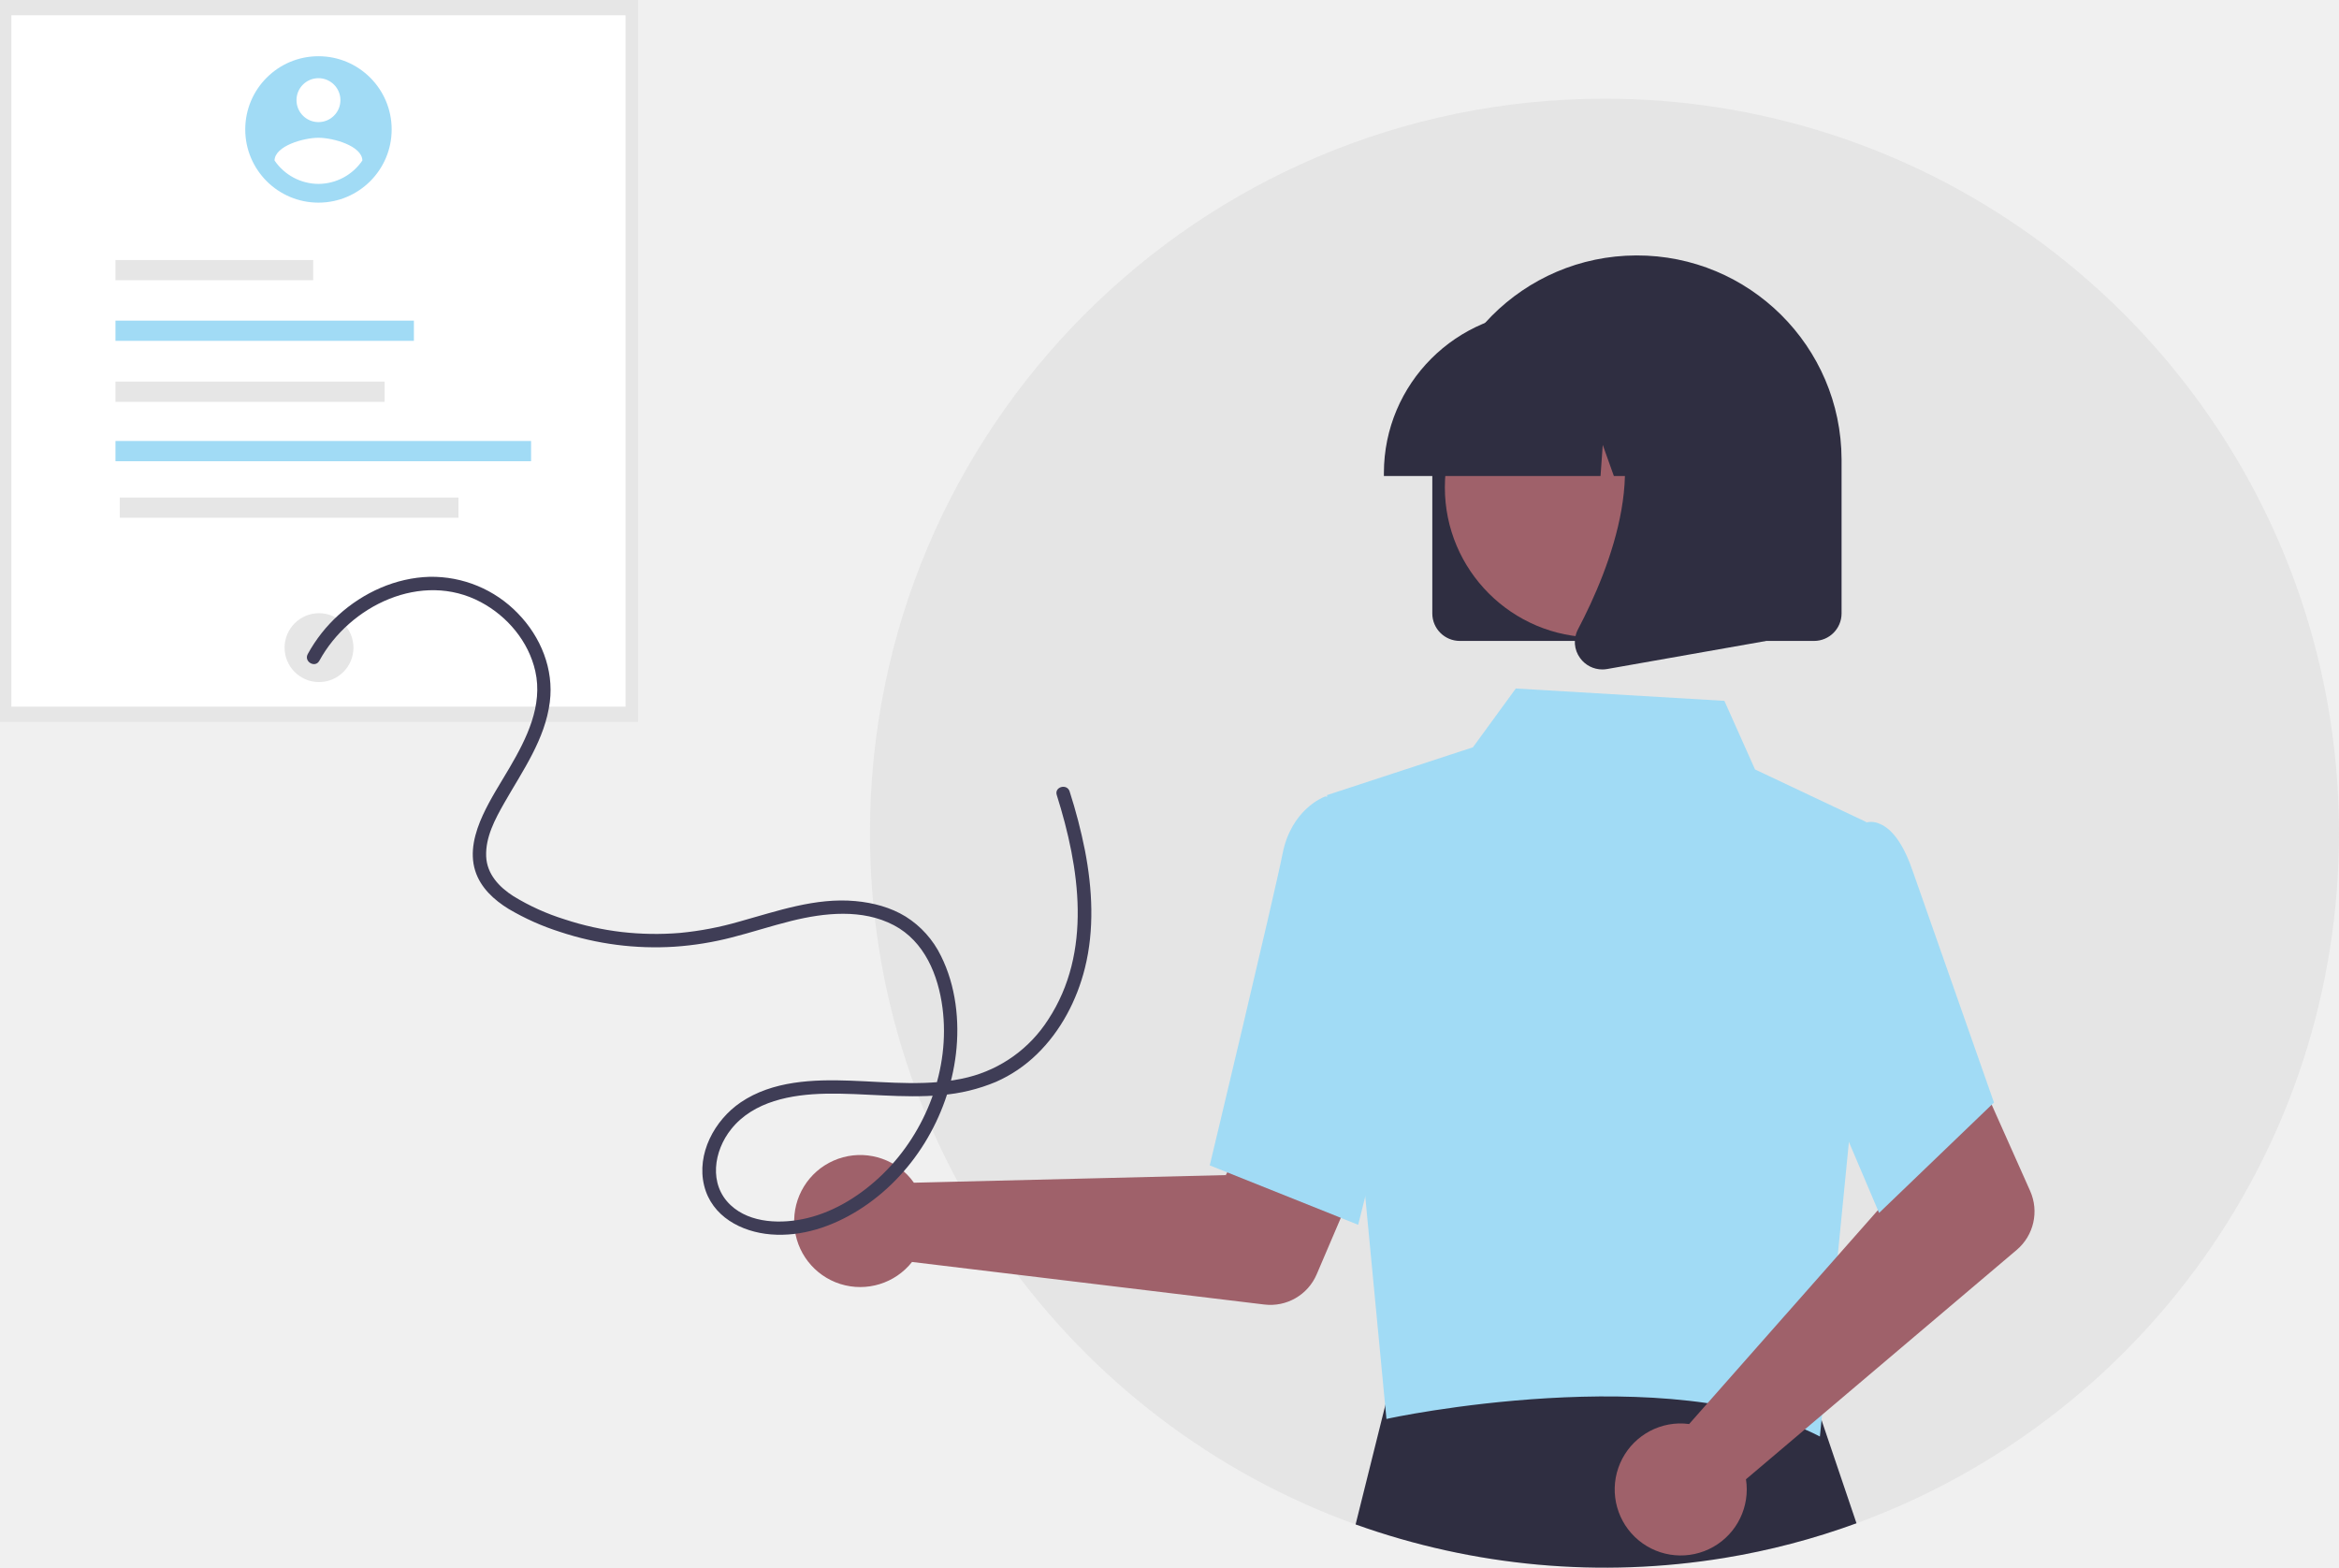
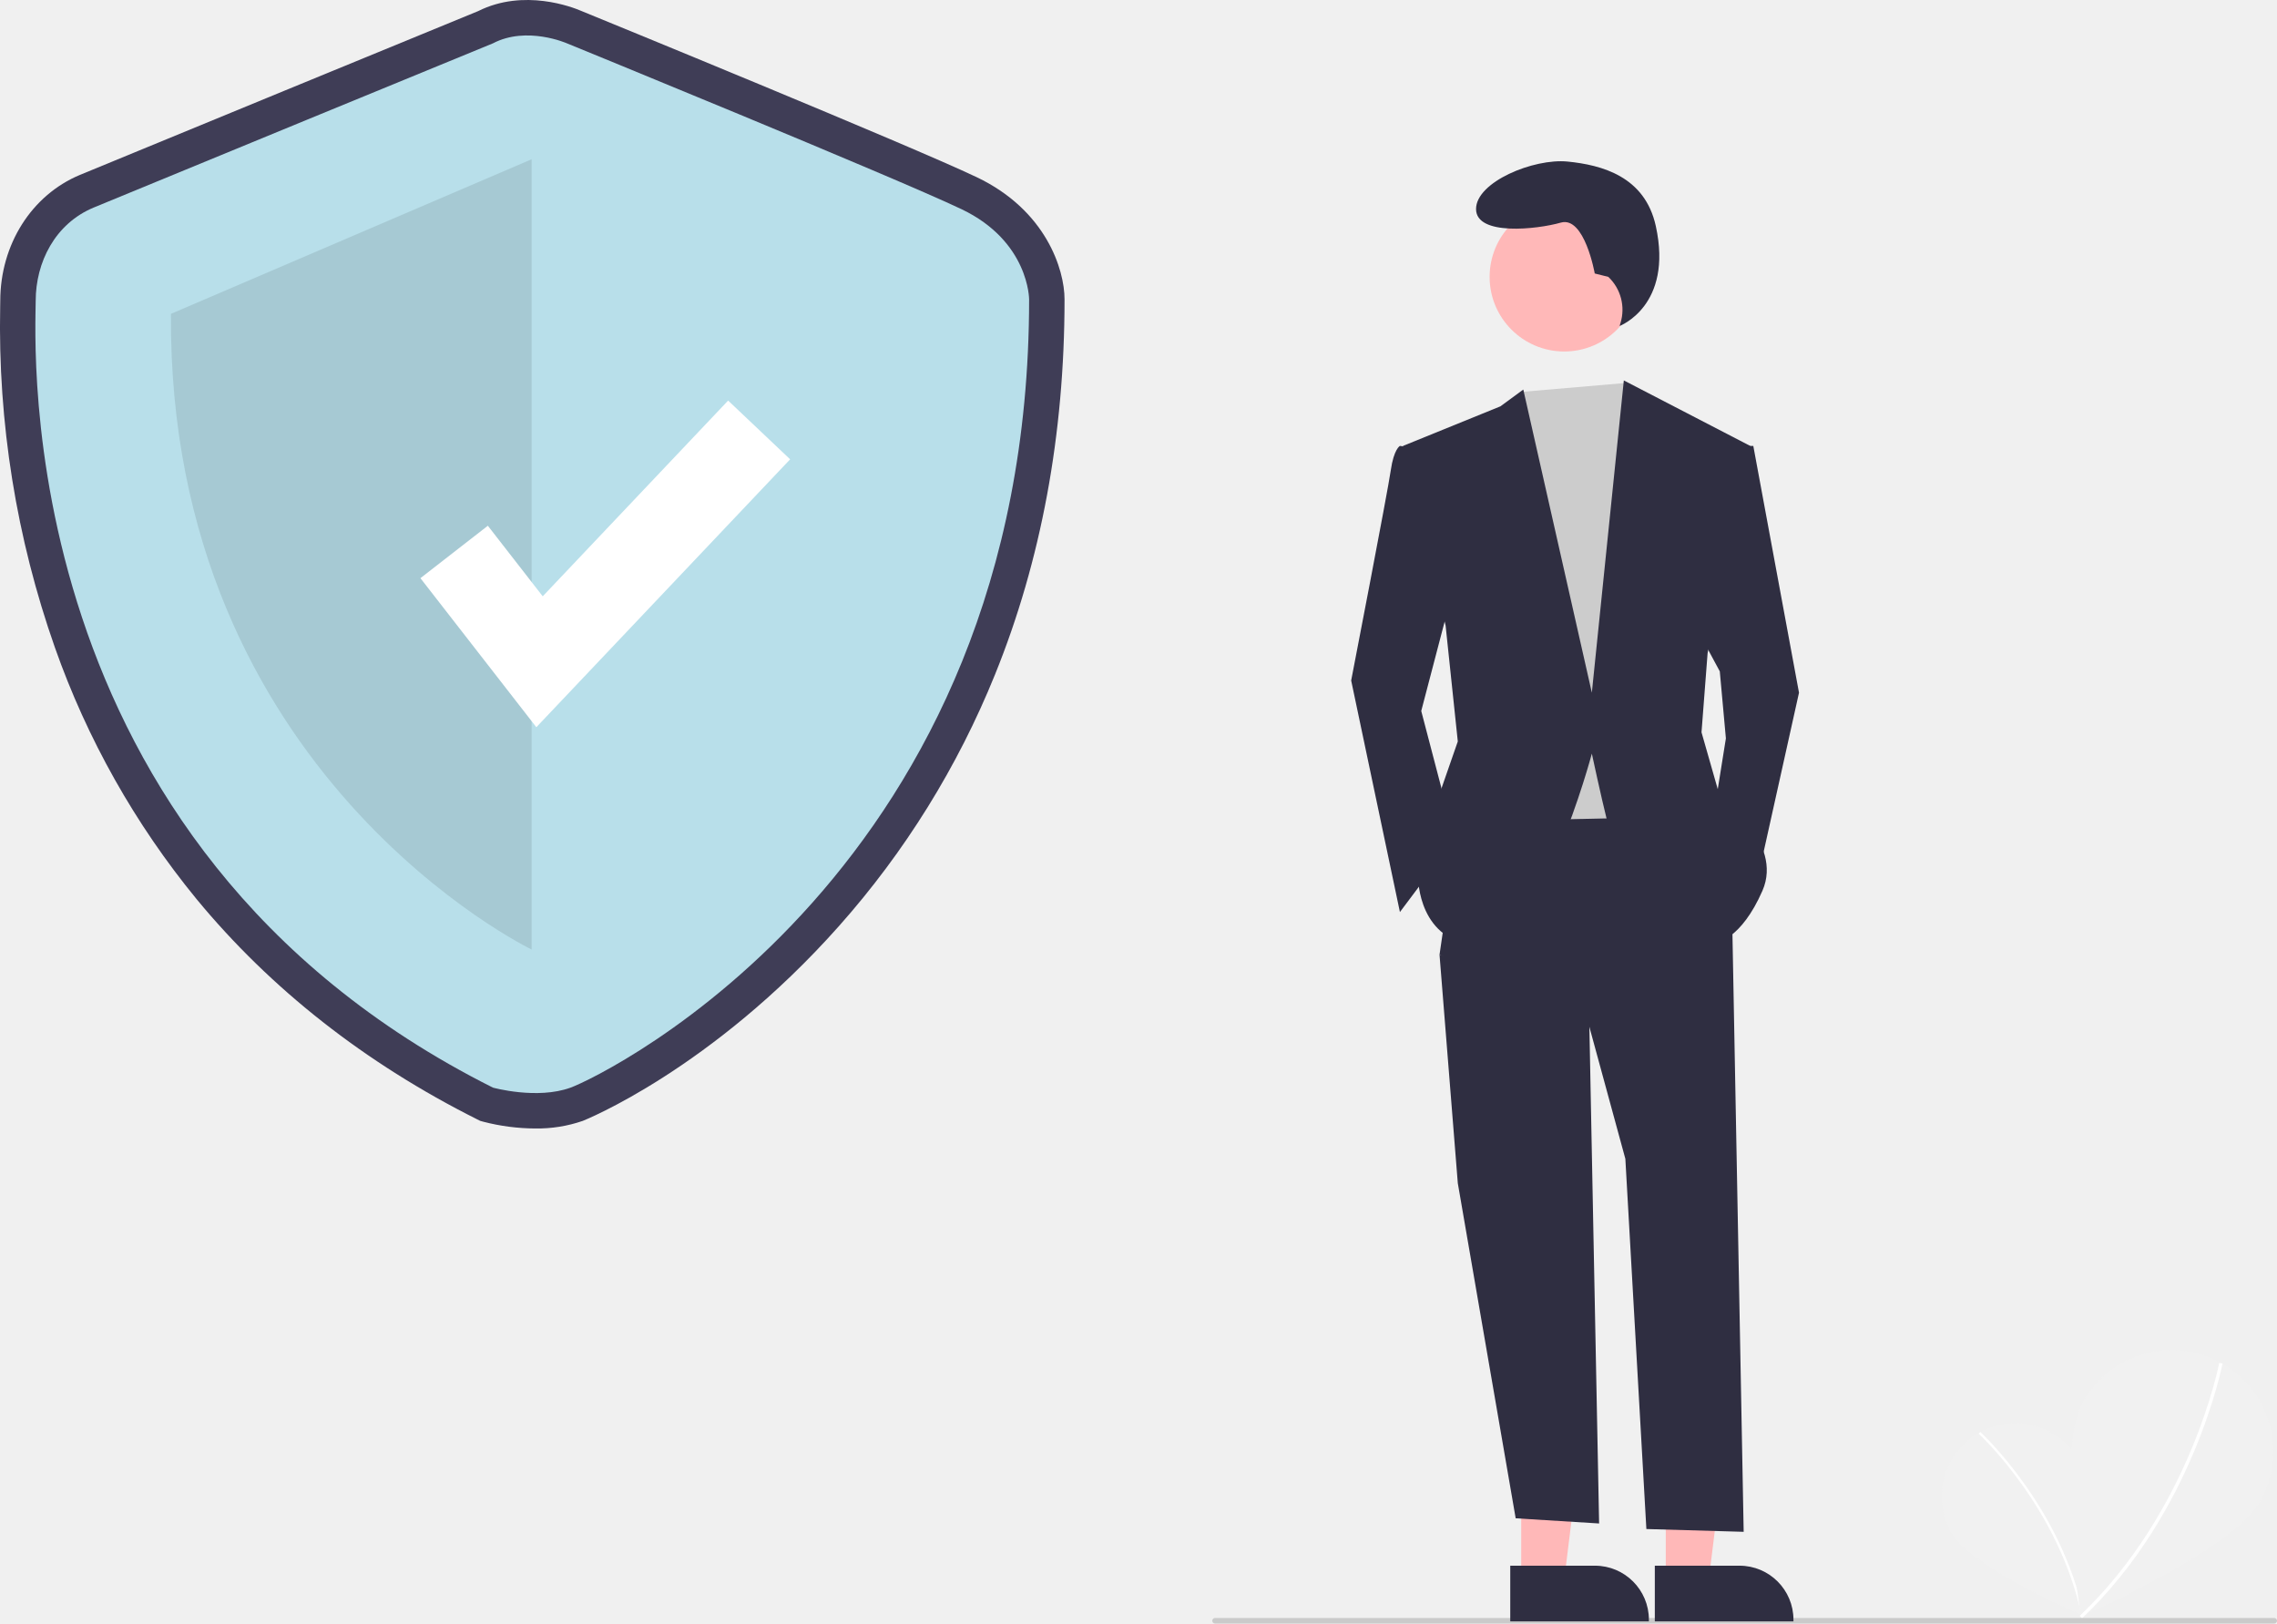
- <svg xmlns="http://www.w3.org/2000/svg" id="bb8a6def-7b5f-4977-9cdb-6ed5386a2dfe" data-name="Layer 1" width="1050.862" height="704.353" viewBox="0 0 1050.862 704.353">
-   <path d="M1125.431,472.176c0,142.47-90.3,263.86-216.78,310.05a326.344,326.344,0,0,1-59.32,15.57,332.228,332.228,0,0,1-165.72-15.05c-127.28-45.81-218.24-167.61-218.18-310.64,0-182.18,147.75-329.93,330-329.93a328.564,328.564,0,0,1,192.01,61.6C1070.991,263.636,1125.431,361.546,1125.431,472.176Z" transform="translate(-74.56905 -97.82358)" fill="#e5e5e5" />
-   <path d="M908.651,782.226a326.344,326.344,0,0,1-59.32,15.57,332.228,332.228,0,0,1-165.72-15.05l15.24-61.15.92-3.67,31.1.12,156.24.56,2,5.91Z" transform="translate(-74.56905 -97.82358)" fill="#2f2e41" />
-   <rect id="effaf695-3865-40c6-8918-ced0238239c2" data-name="Rectangle 25" width="286.651" height="324.355" fill="#e6e6e6" />
-   <rect id="f33d627f-c769-4bde-9d74-ef156faf640e" data-name="Rectangle 25-2" x="5.111" y="6.862" width="275.928" height="310.632" fill="#fff" />
-   <circle id="b5fd4af9-5b07-4da2-8ccf-5b3d4ac887f6" data-name="Ellipse 116" cx="143.326" cy="290.982" r="15.467" fill="#e6e6e6" />
-   <rect id="f05405a0-af73-4807-bbd1-d761cdd06c65" data-name="Rectangle 31" x="51.876" y="116.819" width="88.837" height="9.088" fill="#e6e6e6" />
-   <rect id="a05e4a04-50b7-46b0-b842-8db21044ae7a" data-name="Rectangle 32" x="51.876" y="144.052" width="134.079" height="9.088" fill="#a1dbf5" />
-   <rect id="bdce3bac-3998-4a72-bc14-4aa79023038d" data-name="Rectangle 38" x="51.876" y="171.456" width="120.918" height="9.088" fill="#e6e6e6" />
-   <rect id="e1177af0-2f80-4461-b67e-43945f3b6fee" data-name="Rectangle 39" x="51.876" y="198.136" width="186.723" height="9.088" fill="#a1dbf5" />
-   <rect id="b290cdc3-2096-427b-bfd4-6b657da823ea" data-name="Rectangle 40" x="53.817" y="223.545" width="152.175" height="9.088" fill="#e6e6e6" />
-   <g id="b96c6486-fa38-4cba-8e5e-13dca7f44a0c" data-name="Group 52">
-     <path id="b0fbfc35-67c9-42b4-b2fe-33d0d7288754" data-name="Path 846" d="M482.178,625.614a29.756,29.756,0,0,1,2.991,3.6l140.109-3.428,16.345-29.868,48.3,18.776-23.8,55.687a22.609,22.609,0,0,1-23.5,13.561l-158.3-19.123a29.665,29.665,0,1,1-2.15-39.211Z" transform="translate(-74.56905 -97.82358)" fill="#9f616a" />
-     <path id="a6a8f1c9-3ab8-4f6f-ba9b-45acc2f7af89" data-name="Path 852" d="M670.758,455.065l65.569-21.489,19.258-26.411,93.716,5.546,13.759,30.82,49.972,23.613-7.68,142.624-13.138,133.477c-67.558-34.983-193.639-8.312-194.743-7.878Z" transform="translate(-74.56905 -97.82358)" fill="#a1dbf5" />
-     <path id="fc06e97d-785e-4845-9aa0-60a5889f9ce3" data-name="Path 853" d="M684.775,648.114l-66.694-26.684.284-1.187c.286-1.2,28.672-119.817,32.441-138.879,3.926-19.859,18.271-25.35,18.88-25.573l.445-.164,26.394,8.034,11.592,91.081Z" transform="translate(-74.56905 -97.82358)" fill="#a1dbf5" />
-     <path id="b248559b-61d8-49e2-8eef-81cc9521c19e" data-name="Path 855" d="M828.78,737.377a29.721,29.721,0,0,1,4.677.258l92.747-105.072-10.788-32.286,46.608-22.652,24.655,55.313a22.608,22.608,0,0,1-6.034,26.453l-121.65,103.073a29.665,29.665,0,1,1-30.215-25.087Z" transform="translate(-74.56905 -97.82358)" fill="#9f616a" />
-     <path id="b0e9bc84-32e8-4599-bd8d-d35670d3692b" data-name="Path 856" d="M918.801,642.791l-38.689-91.006,15.09-63.391,16.259-20.541a9.366,9.366,0,0,1,7.524.07c6,2.413,11.1,9.81,15.177,21.984l36.259,103.279Z" transform="translate(-74.56905 -97.82358)" fill="#a1dbf5" />
-     <path id="b58b0f1b-b11b-4f57-8de2-a939101b4938" data-name="Path 857" d="M718.072,373.442v-68.61a91.938,91.938,0,1,1,183.875-.609q.001.305,0,.609v68.61a12.364,12.364,0,0,1-12.35,12.35H730.422A12.364,12.364,0,0,1,718.072,373.442Z" transform="translate(-74.56905 -97.82358)" fill="#2f2e41" />
-     <circle id="ba54abe3-4119-45e5-b5c1-150877d750f7" data-name="Ellipse 148" cx="716.548" cy="218.965" r="67.405" fill="#9f616a" />
-     <path id="b6bcc4bf-1738-426f-8fbf-3ee273a728b5" data-name="Path 858" d="M696.322,310.321a72.809,72.809,0,0,1,72.727-72.727h13.723a72.808,72.808,0,0,1,72.726,72.727v1.372h-29l-9.891-27.7-1.978,27.7H799.643l-4.99-13.974-1,13.974H696.322Z" transform="translate(-74.56905 -97.82358)" fill="#2f2e41" />
-     <path id="be96ad09-85ff-4345-abef-5a49918f7c18" data-name="Path 859" d="M784.484,393.508a12.167,12.167,0,0,1-.967-12.918c14.541-27.658,34.9-78.765,7.877-110.283l-1.938-2.262h78.456v117.79L796.641,398.41a12.608,12.608,0,0,1-2.185.193,12.3,12.3,0,0,1-9.967-5.092Z" transform="translate(-74.56905 -97.82358)" fill="#2f2e41" />
-   </g>
-   <g id="b2dad932-78e1-44e1-9682-073c8202f887" data-name="Group 51">
-     <path id="e043db59-b600-449e-8c52-e1eb73379667" data-name="Path 341" d="M217.646,123.086A32.891,32.891,0,1,0,250.535,155.978v-.002a32.891,32.891,0,0,0-32.891-32.891Zm0,9.866a9.866,9.866,0,1,1-9.866,9.866v0A9.866,9.866,0,0,1,217.646,132.952Zm0,47.501a23.961,23.961,0,0,1-19.735-10.532c.158-6.578,13.156-10.199,19.735-10.199s19.576,3.621,19.735,10.199A24,24,0,0,1,217.646,180.453Z" transform="translate(-74.56905 -97.82358)" fill="#a1dbf5" />
-   </g>
-   <path id="bcfa45dc-2c5a-4ac5-8376-9a2a23e225d0" data-name="Path 842" d="M218.028,394.735c13.55-24.831,46.01-40.556,72.563-26.382,11.952,6.379,21.453,17.663,24.469,31,3.5,15.493-3.875,30.266-11.488,43.282-4.132,7.065-8.66,13.986-12.08,21.438-3.541,7.717-6.072,16.636-3.406,25.031,2.4,7.563,8.418,13.064,15.008,17.107a111.828,111.828,0,0,0,23.061,10.3,135.743,135.743,0,0,0,51.485,6.661,140.803,140.803,0,0,0,25.66-4.148c8.943-2.28,17.719-5.17,26.677-7.4,14.956-3.715,32.009-5.562,46.191,1.9,13.778,7.252,19.944,22.419,21.851,37.174,3.522,27.246-7.281,55.52-26.786,74.6-9.358,9.154-21.134,16.717-33.96,19.811-11.191,2.7-25.561,2.527-34.467-5.839-9.938-9.337-7.6-24.309.293-34.16,10.075-12.569,27.143-15.588,42.374-15.894,17.326-.348,34.636,2.232,51.952.628a79.799,79.799,0,0,0,24.568-5.926,62.258,62.258,0,0,0,18.515-12.529c10.69-10.386,17.9-24.222,21.485-38.608,4.317-17.3,3.376-35.482.025-52.859a238.361,238.361,0,0,0-6.888-26.507c-1.157-3.67-6.952-2.1-5.786,1.595,10.32,32.724,16.074,70.563-3.865,100.946a60.107,60.107,0,0,1-35.943,25.873c-17.257,4.289-35.365,2.169-52.909,1.531-16.682-.607-35,.048-49.3,9.764-11.731,7.969-19.936,23.127-16.39,37.437,3.419,13.8,16.681,20.8,29.945,21.878,13.917,1.134,27.612-3.537,39.3-10.841,24.313-15.193,40.479-41.913,43.862-70.242,1.763-14.761-.031-30.661-6.725-44.059a43.133,43.133,0,0,0-15.847-17.661c-6.81-4.175-14.676-6.23-22.576-6.957-17.948-1.653-35.192,4.509-52.218,9.223a144.798,144.798,0,0,1-26.628,5.083,132.982,132.982,0,0,1-26.272-.428,129.365,129.365,0,0,1-25.457-5.65,101.893,101.893,0,0,1-23.108-10.447c-6.385-4.083-11.907-9.931-12.221-17.9-.341-8.641,4.016-16.724,8.16-24.009,8.187-14.391,18.3-28.467,20.435-45.314,1.87-14.737-4.06-29.262-14.3-39.773a53.771,53.771,0,0,0-39.737-16.485c-15.193.435-29.74,7.042-40.915,17.189a67.358,67.358,0,0,0-13.8,17.53c-1.851,3.391,3.328,6.422,5.181,3.028Z" transform="translate(-74.56905 -97.82358)" fill="#3f3d56" />
+ <svg xmlns="http://www.w3.org/2000/svg" id="ff41f38c-6ef4-4d72-b305-d437d63a9edd" data-name="Layer 1" width="819.07" height="584" viewBox="0 0 819.07 584">
+   <path d="M938.366,683.359c7.184,12.698,1.092,55.585,1.092,55.585s-39.891-16.886-47.073-29.578a26.413,26.413,0,0,1,45.981-26.007Z" transform="translate(-190.4648 -158)" fill="#f1f1f1" />
+   <path d="M940.037,738.889l-.847.179c-8.162-38.778-36.666-65.075-36.952-65.336l.583-.641C903.109,673.354,931.815,699.83,940.037,738.889Z" transform="translate(-190.4648 -158)" fill="#fff" />
+   <path d="M1003.638,697.818c-9.748,17.683-64.706,41.638-64.706,41.638s-9.061-59.263.682-76.941a36.556,36.556,0,1,1,64.025,35.302Z" transform="translate(-190.4648 -158)" fill="#f1f1f1" />
+   <path d="M939.416,740.098l-.826-.869c39.769-37.769,50.064-90.445,50.164-90.973l1.178.222C989.833,649.009,979.475,702.055,939.416,740.098Z" transform="translate(-190.4648 -158)" fill="#fff" />
+   <path d="M383.03,563.919a75.19,75.19,0,0,1-18.64-2.411l-1.2-.332-1.113-.558c-40.242-20.177-74.192-46.827-100.907-79.211a299.865,299.865,0,0,1-50.949-90.47,348.21,348.21,0,0,1-19.691-122.665c.017-.876.031-1.553.031-2.019,0-20.289,11.262-38.091,28.691-45.354,13.339-5.558,134.455-55.305,143.206-58.9,16.48-8.258,34.062-1.365,36.876-.16,6.311,2.58,118.275,48.375,142.471,59.896,24.936,11.874,31.589,33.206,31.589,43.938,0,48.588-8.415,93.998-25.011,134.967a312.517,312.517,0,0,1-56.162,90.511c-45.847,51.594-91.706,69.884-92.148,70.045A50.11,50.11,0,0,1,383.03,563.919Zm-10.785-26.714c3.976.891,13.129,2.228,19.096.052,7.579-2.764,45.962-22.668,81.83-63.032,49.557-55.769,74.702-125.875,74.739-208.372-.089-1.671-1.275-13.592-17.062-21.109C507.123,233.447,390.746,185.86,389.573,185.381l-.322-.136c-2.439-1.022-10.201-3.175-15.551-.371l-1.071.499c-1.297.533-129.863,53.338-143.575,59.051-9.592,3.997-13.009,13.897-13.009,21.83,0,.58-.015,1.423-.036,2.513C214.914,325.214,227.976,464.113,372.246,537.205Z" transform="translate(-190.4648 -158)" fill="#3f3d56" />
+   <path d="M367.789,173.586S238.054,226.87,224.154,232.662s-20.85,19.692-20.85,33.592S192.879,461.532,367.789,549.228c0,0,15.875,4.392,27.919,0s164.945-78.526,164.945-283.553c0,0,0-20.85-24.325-32.434s-141.934-59.655-141.934-59.655S379.951,167.215,367.789,173.586Z" transform="translate(-190.4648 -158)" fill="#b8dfea" />
+   <path d="M381.689,215.286V499.537S250.796,436.53,251.954,270.887Z" transform="translate(-190.4648 -158)" opacity="0.1" />
+   <polygon points="192.931 261.581 151.235 207.969 175.483 189.11 195.226 214.494 261.921 144.088 284.224 165.219 192.931 261.581" fill="#fff" />
+   <path d="M1008.535,742h-381a1,1,0,0,1,0-2h381a1,1,0,0,1,0,2Z" transform="translate(-190.4648 -158)" fill="#cacaca" />
+   <polygon points="547.206 568.237 562.671 568.236 570.029 508.583 547.203 508.584 547.206 568.237" fill="#ffb8b8" />
+   <path d="M733.725,721.188l30.458-.001h.001a19.411,19.411,0,0,1,19.41,19.41v.631l-49.868.002Z" transform="translate(-190.4648 -158)" fill="#2f2e41" />
+   <polygon points="599.206 568.237 614.671 568.236 622.029 508.583 599.203 508.584 599.206 568.237" fill="#ffb8b8" />
+   <path d="M785.725,721.188l30.458-.001h.001a19.411,19.411,0,0,1,19.41,19.41v.631l-49.868.002Z" transform="translate(-190.4648 -158)" fill="#2f2e41" />
+   <polygon points="571.514 358.75 575.224 548 545.213 546.139 524.393 425.597 517.817 343.408 571.514 358.75" fill="#2f2e41" />
+   <path d="M813.483,484.971,817.689,709l-35-1-7.56-133.17-13.15-48.217-53.696-25.204,8.767-60.271,78.9-1.096Z" transform="translate(-190.4648 -158)" fill="#2f2e41" />
+   <circle cx="562.676" cy="99.594" r="26.838" fill="#ffb8b8" />
+   <polygon points="584.936 137.738 589.047 143.966 600.006 174.649 591.239 294.095 539.734 295.192 533.16 158.211 546.933 140.995 584.936 137.738" fill="#ccc" />
+   <path d="M702.803,319.499l-8.767-1.096s-2.192,1.096-3.288,8.767-14.246,75.613-14.246,75.613l17.533,83.284,19.725-26.3-12.054-46.025,12.054-46.025Z" transform="translate(-190.4648 -158)" fill="#2f2e41" />
+   <polygon points="624.114 160.404 630.689 160.404 647.127 249.166 631.785 318.204 616.443 293 620.826 265.604 618.635 241.496 610.964 227.249 624.114 160.404" fill="#2f2e41" />
+   <path d="M768.999,257.594l-4.88-1.22s-3.66-20.739-12.199-18.299-30.498,4.88-30.498-4.88,20.739-18.299,32.938-17.079,27.779,5.267,31.718,23.178c6.314,28.713-13.026,35.965-13.026,35.965l.322-1.045a16.282,16.282,0,0,0-4.374-16.621Z" transform="translate(-190.4648 -158)" fill="#2f2e41" />
+   <path d="M695.132,318.403l35.067-14.246,8.219-6.027,24.656,109.036,11.506-112.324,45.477,23.561L804.716,392.92l-2.192,28.492,6.575,23.013s23.013,16.438,15.342,33.971-16.438,18.629-16.438,18.629-37.259-35.067-39.45-43.834-5.479-24.108-5.479-24.108-18.629,70.134-40.546,69.038-21.917-24.108-21.917-24.108l5.479-24.108,8.767-25.204-4.383-41.642Z" transform="translate(-190.4648 -158)" fill="#2f2e41" />
</svg>
